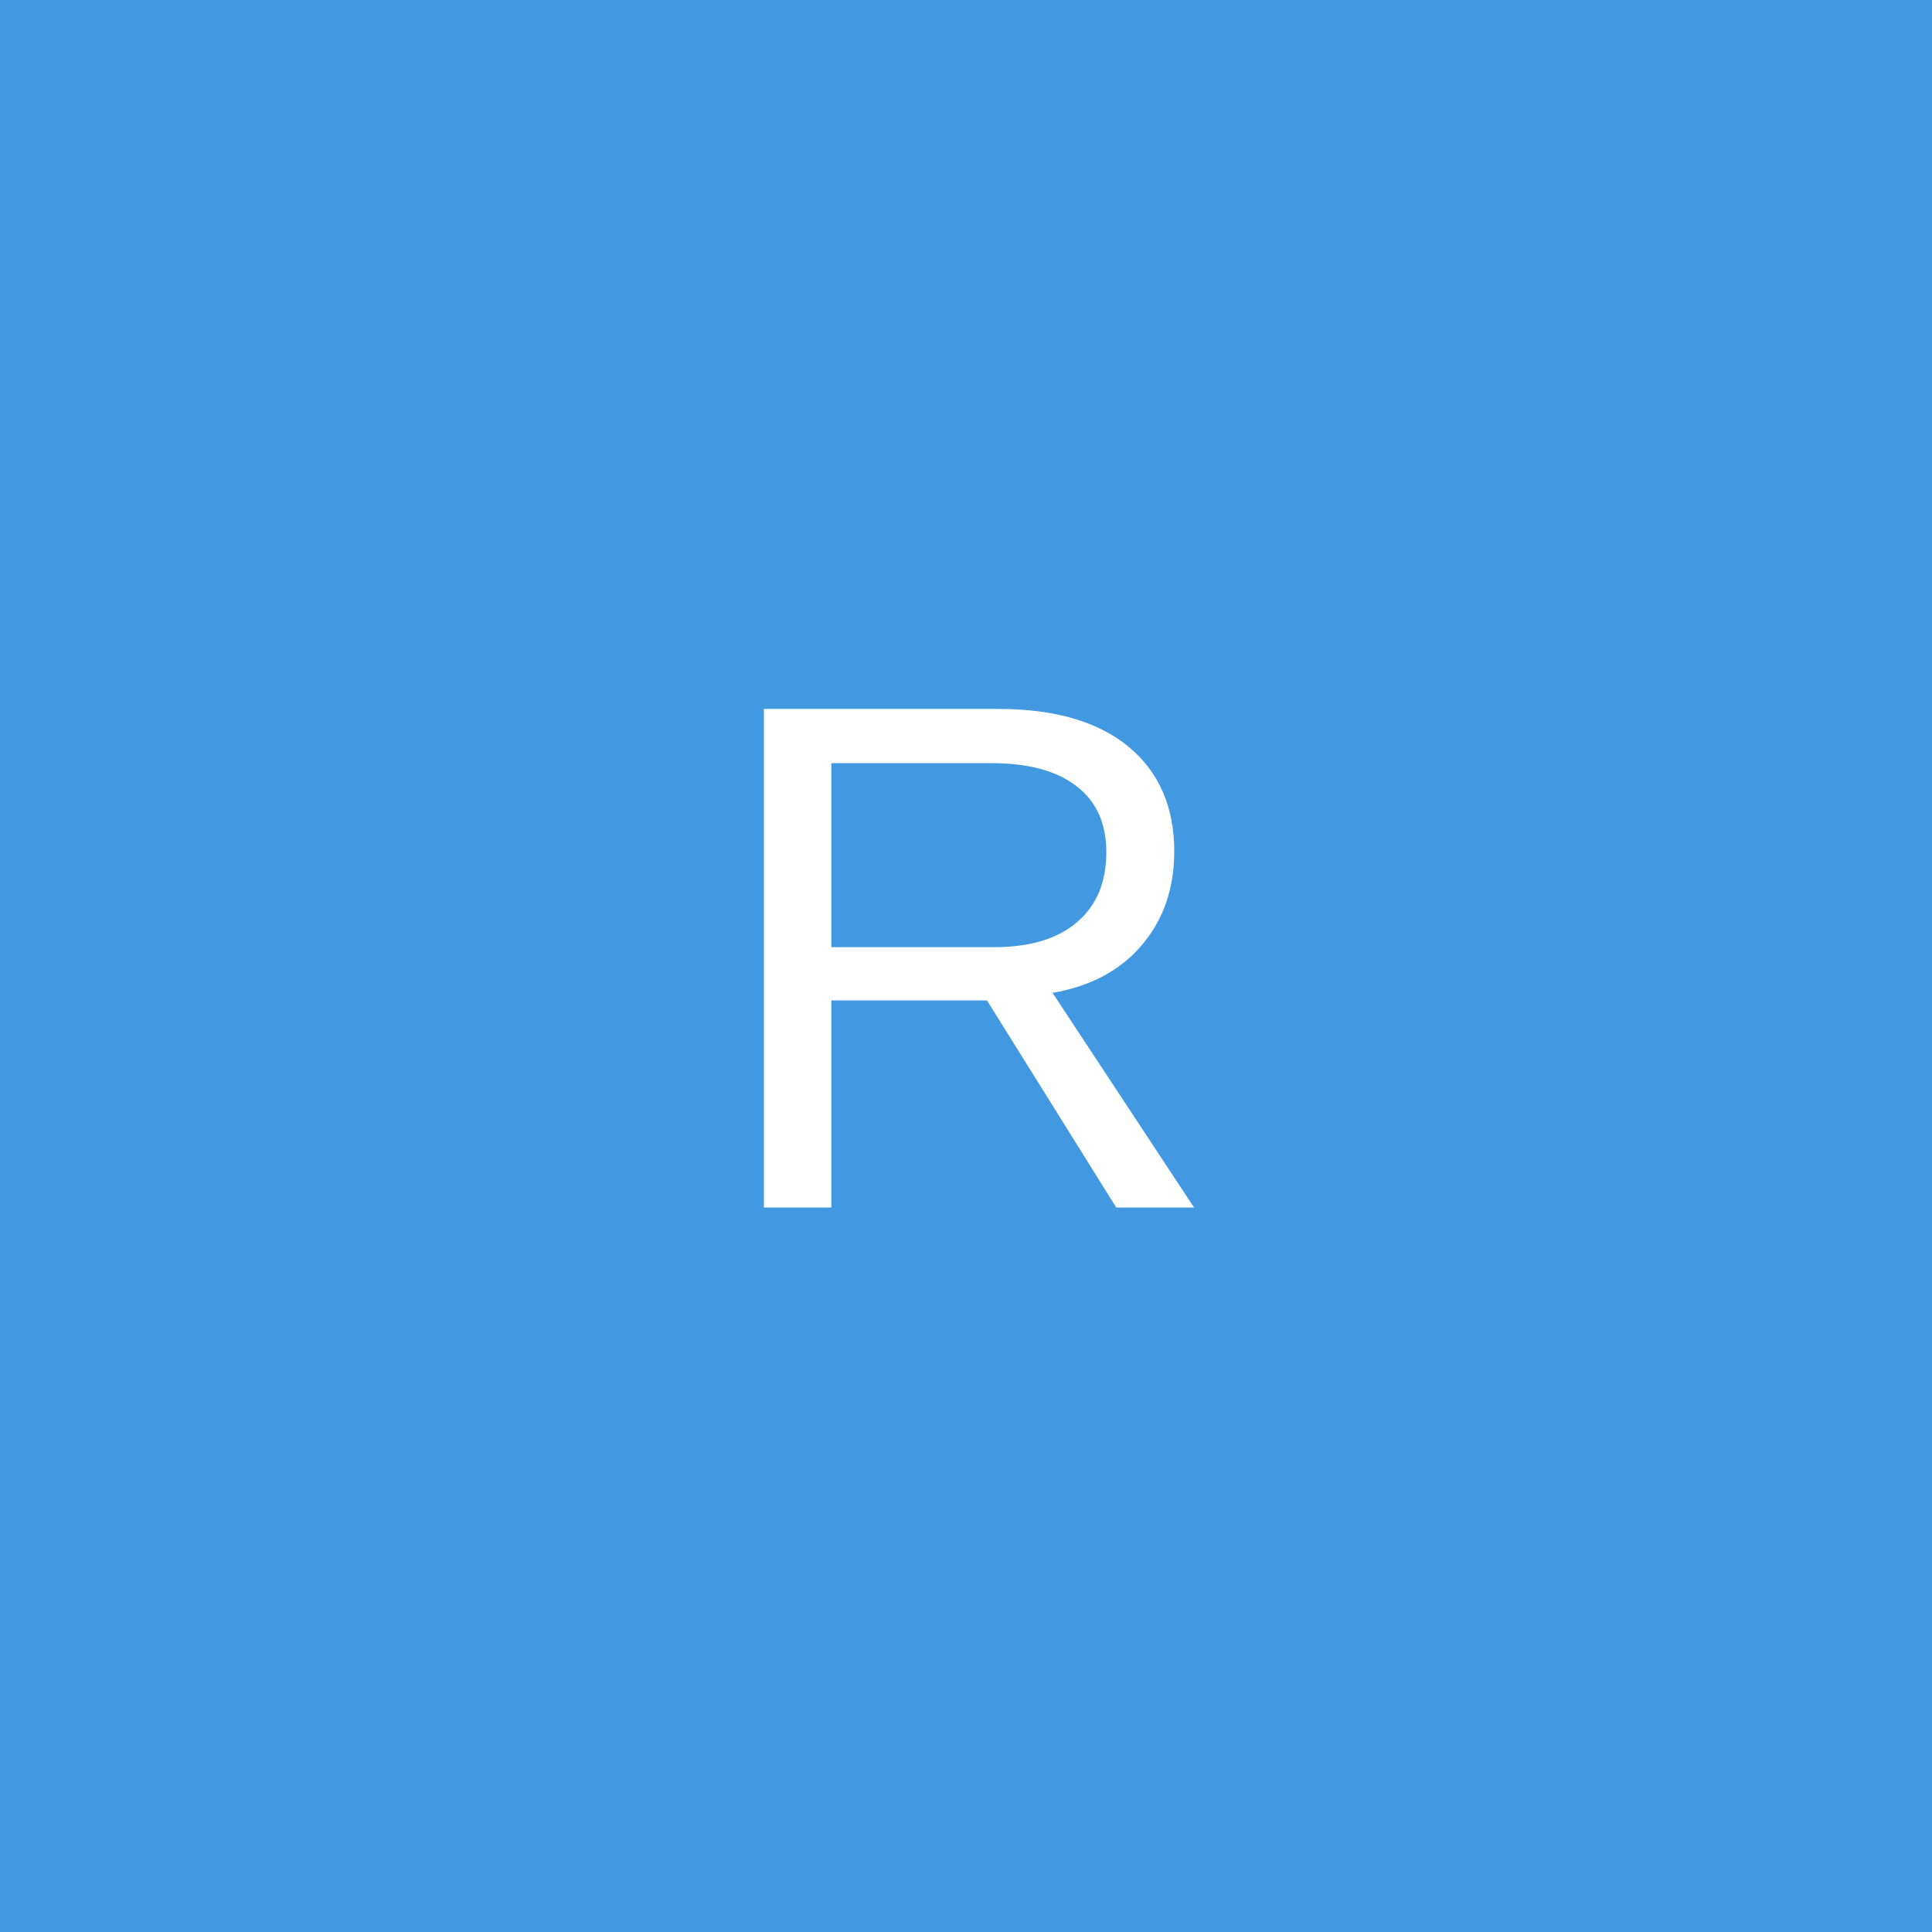
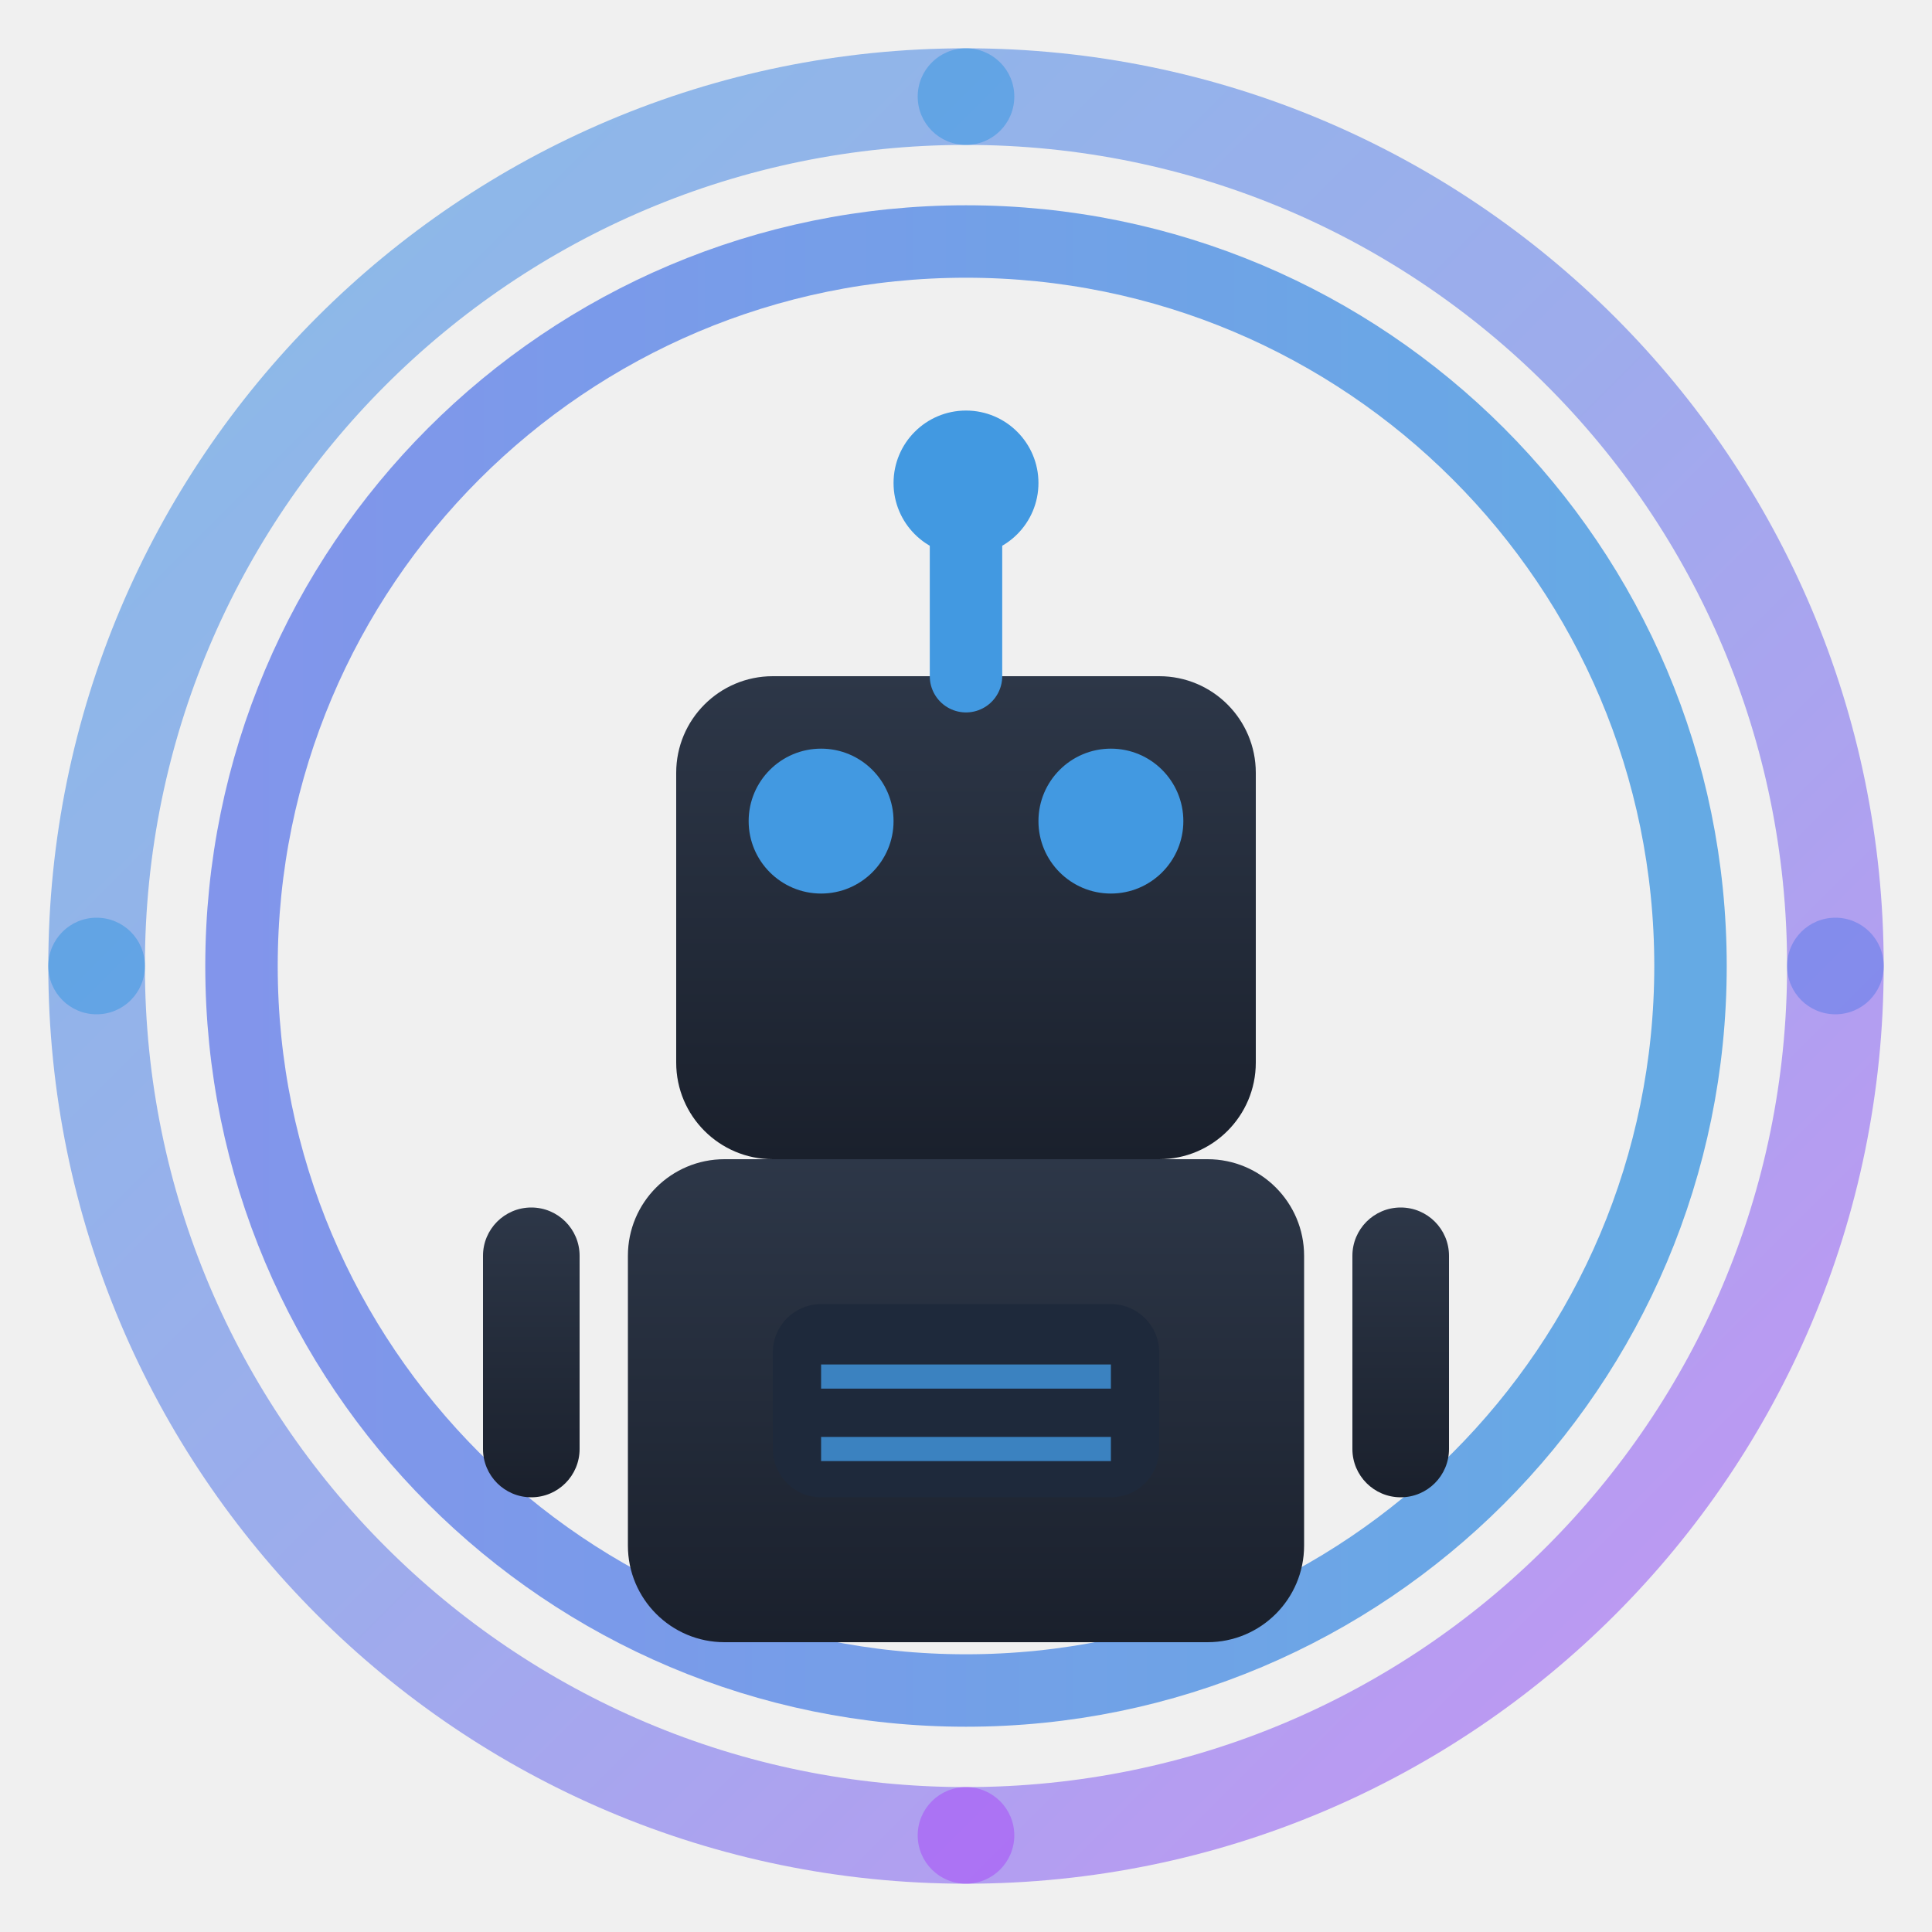
- <svg xmlns="http://www.w3.org/2000/svg" width="64" height="64" viewBox="0 0 64 64">
-   <rect width="64" height="64" fill="#4299e1" />
-   <text x="32" y="40" font-family="Arial" font-size="24" fill="white" text-anchor="middle">R</text>
+ <svg xmlns="http://www.w3.org/2000/svg" width="40" height="40" viewBox="0 0 40 40" fill="none">
+   <circle cx="20" cy="20" r="18" stroke="url(#gradient1)" stroke-width="2" fill="none" opacity="0.6">
+     <animate attributeName="stroke-width" values="2;3;2" dur="2s" repeatCount="indefinite" />
+     <animate attributeName="opacity" values="0.6;1;0.6" dur="2s" repeatCount="indefinite" />
+   </circle>
+   <circle cx="20" cy="20" r="15" stroke="url(#gradient2)" stroke-width="1.5" fill="none" opacity="0.8">
+     <animate attributeName="r" values="15;15.5;15" dur="3s" repeatCount="indefinite" />
+   </circle>
+   <rect x="14" y="14" width="12" height="10" rx="2" fill="url(#gradient3)" />
+   <line x1="20" y1="14" x2="20" y2="11" stroke="#4299E1" stroke-width="1.5" stroke-linecap="round" />
+   <circle cx="20" cy="10" r="1.5" fill="#4299E1">
+     <animate attributeName="opacity" values="1;0.5;1" dur="1.5s" repeatCount="indefinite" />
+   </circle>
+   <circle cx="17" cy="17" r="1.5" fill="#4299E1">
+     <animate attributeName="fill" values="#4299E1;#667EEA;#4299E1" dur="2s" repeatCount="indefinite" />
+   </circle>
+   <circle cx="23" cy="17" r="1.5" fill="#4299E1">
+     <animate attributeName="fill" values="#4299E1;#667EEA;#4299E1" dur="2s" repeatCount="indefinite" />
+   </circle>
+   <rect x="13" y="24" width="14" height="10" rx="2" fill="url(#gradient3)" />
+   <rect x="16" y="27" width="8" height="4" rx="1" fill="#1E293B" />
+   <line x1="17" y1="28.5" x2="23" y2="28.5" stroke="#4299E1" stroke-width="0.5" opacity="0.8" />
+   <line x1="17" y1="30" x2="23" y2="30" stroke="#4299E1" stroke-width="0.5" opacity="0.8" />
+   <rect x="10" y="25" width="2" height="6" rx="1" fill="url(#gradient3)" />
+   <rect x="28" y="25" width="2" height="6" rx="1" fill="url(#gradient3)" />
+   <defs>
+     <linearGradient id="gradient1" x1="0%" y1="0%" x2="100%" y2="100%">
+       <stop offset="0%" style="stop-color:#4299E1;stop-opacity:1" />
+       <stop offset="50%" style="stop-color:#667EEA;stop-opacity:1" />
+       <stop offset="100%" style="stop-color:#A855F7;stop-opacity:1" />
+     </linearGradient>
+     <linearGradient id="gradient2" x1="0%" y1="0%" x2="100%" y2="0%">
+       <stop offset="0%" style="stop-color:#667EEA;stop-opacity:1" />
+       <stop offset="100%" style="stop-color:#4299E1;stop-opacity:1" />
+     </linearGradient>
+     <linearGradient id="gradient3" x1="0%" y1="0%" x2="0%" y2="100%">
+       <stop offset="0%" style="stop-color:#2D3748;stop-opacity:1" />
+       <stop offset="100%" style="stop-color:#1A202C;stop-opacity:1" />
+     </linearGradient>
+   </defs>
+   <g opacity="0.6">
+     <circle cx="20" cy="2" r="1" fill="#4299E1">
+       <animateTransform attributeName="transform" type="rotate" from="0 20 20" to="360 20 20" dur="10s" repeatCount="indefinite" />
+     </circle>
+     <circle cx="38" cy="20" r="1" fill="#667EEA">
+       <animateTransform attributeName="transform" type="rotate" from="0 20 20" to="360 20 20" dur="10s" repeatCount="indefinite" />
+     </circle>
+     <circle cx="20" cy="38" r="1" fill="#A855F7">
+       <animateTransform attributeName="transform" type="rotate" from="0 20 20" to="360 20 20" dur="10s" repeatCount="indefinite" />
+     </circle>
+     <circle cx="2" cy="20" r="1" fill="#4299E1">
+       <animateTransform attributeName="transform" type="rotate" from="0 20 20" to="360 20 20" dur="10s" repeatCount="indefinite" />
+     </circle>
+   </g>
</svg>
